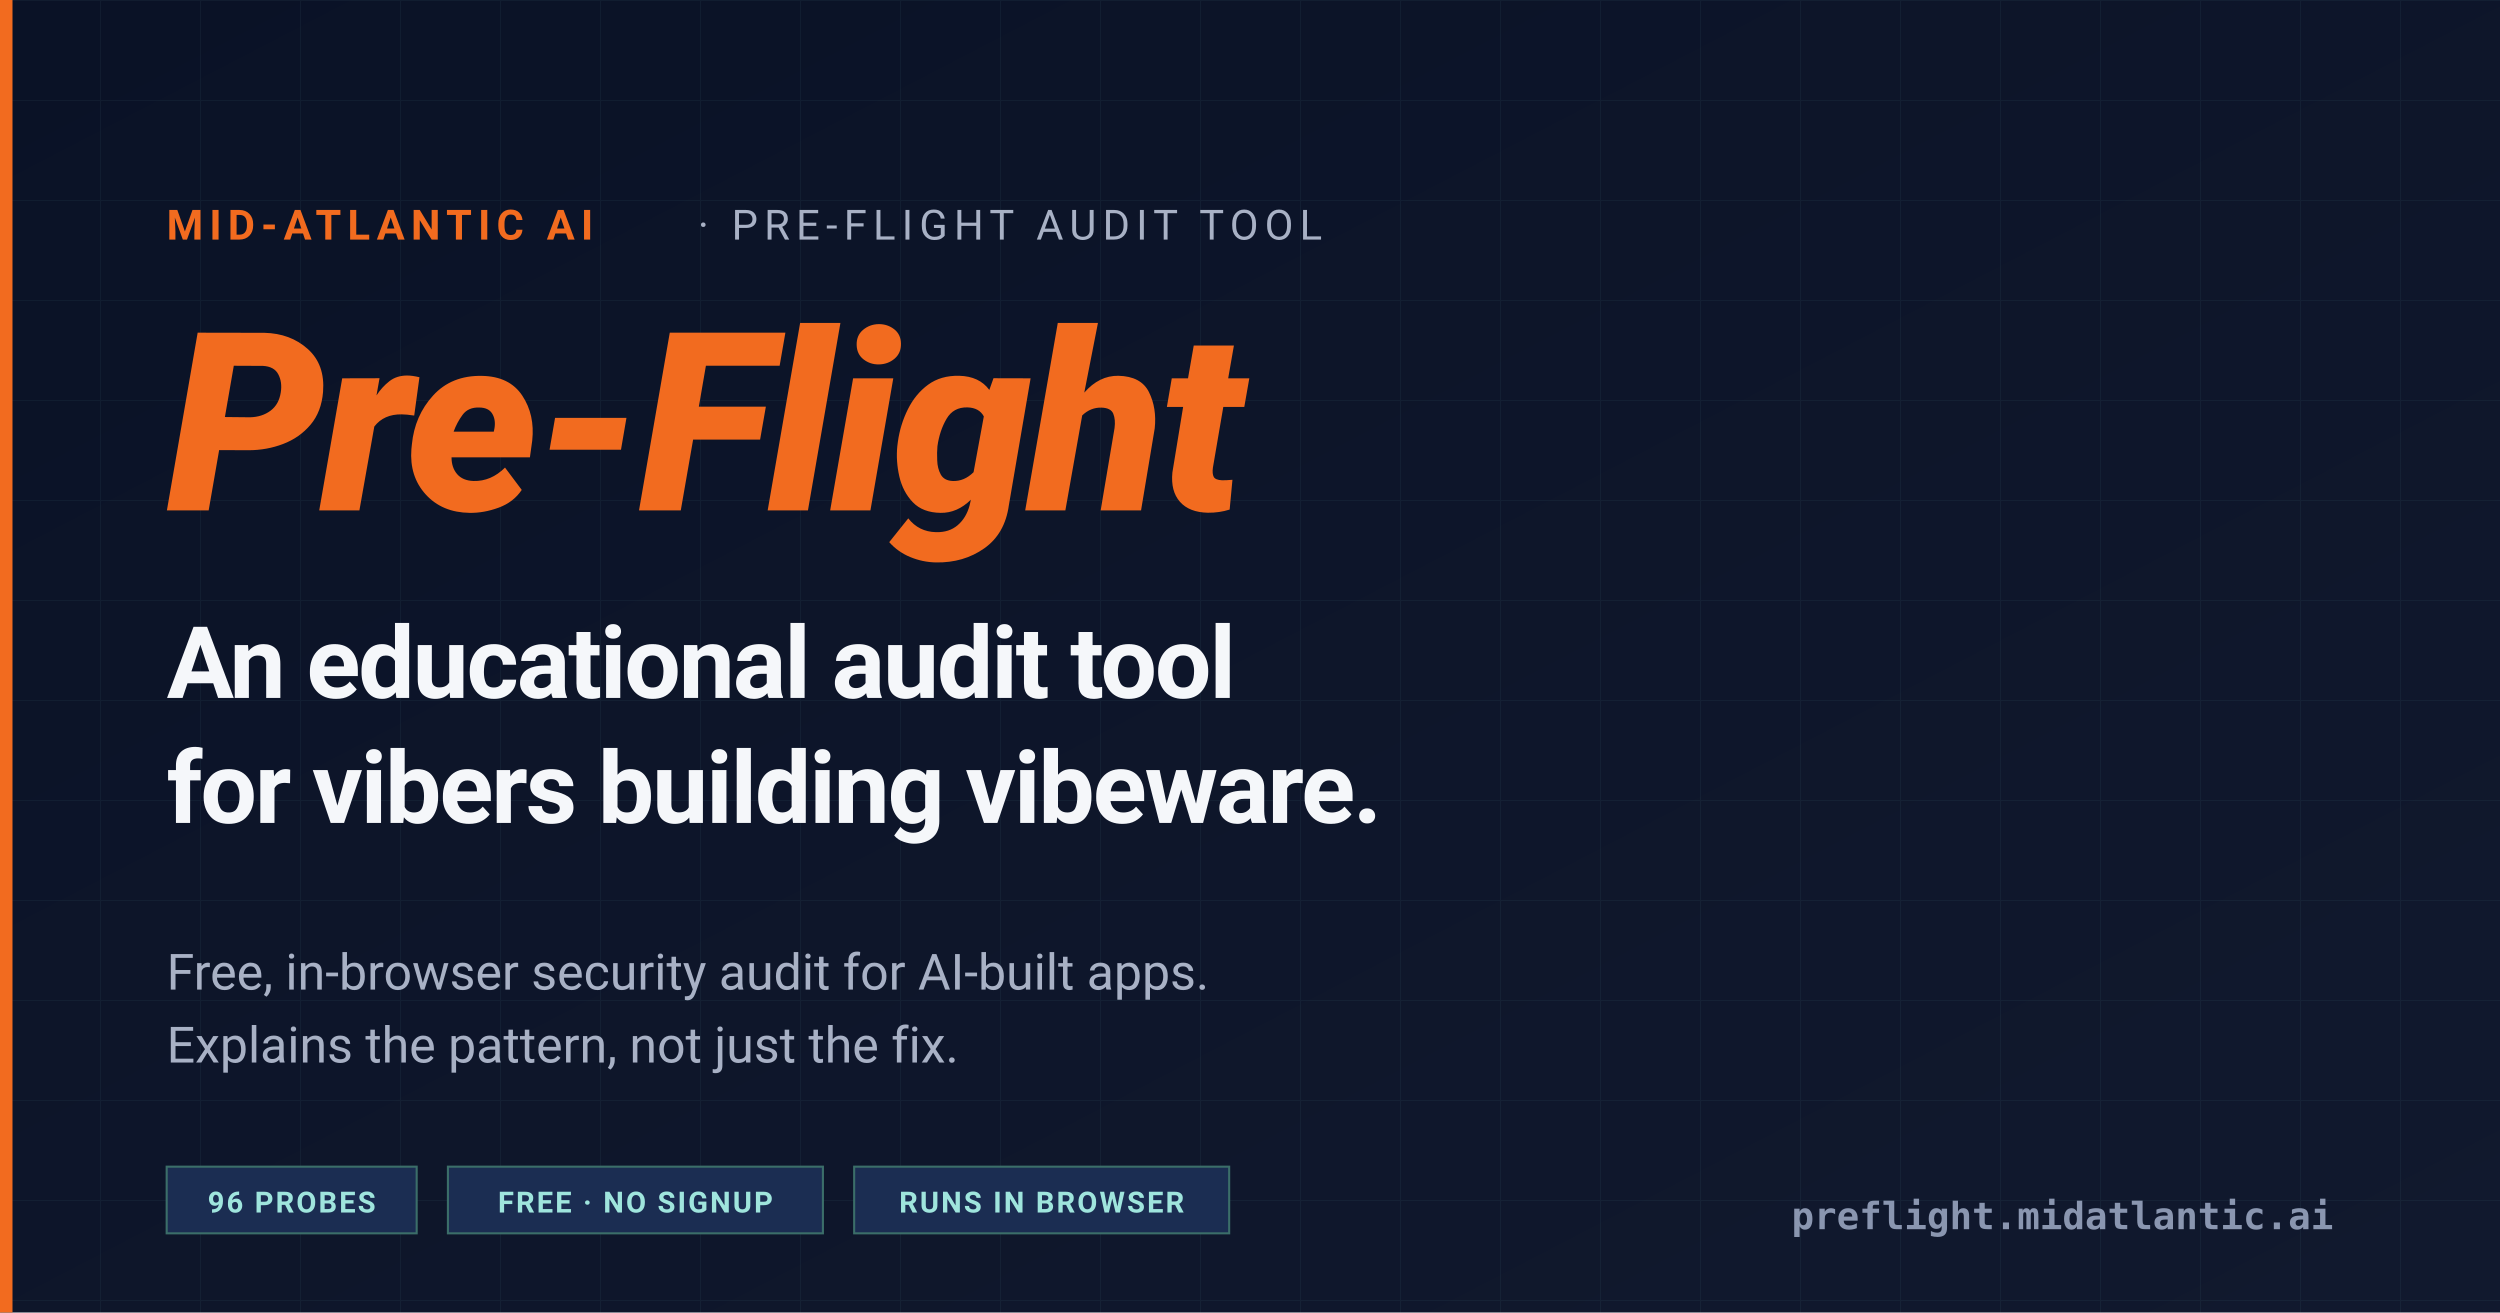
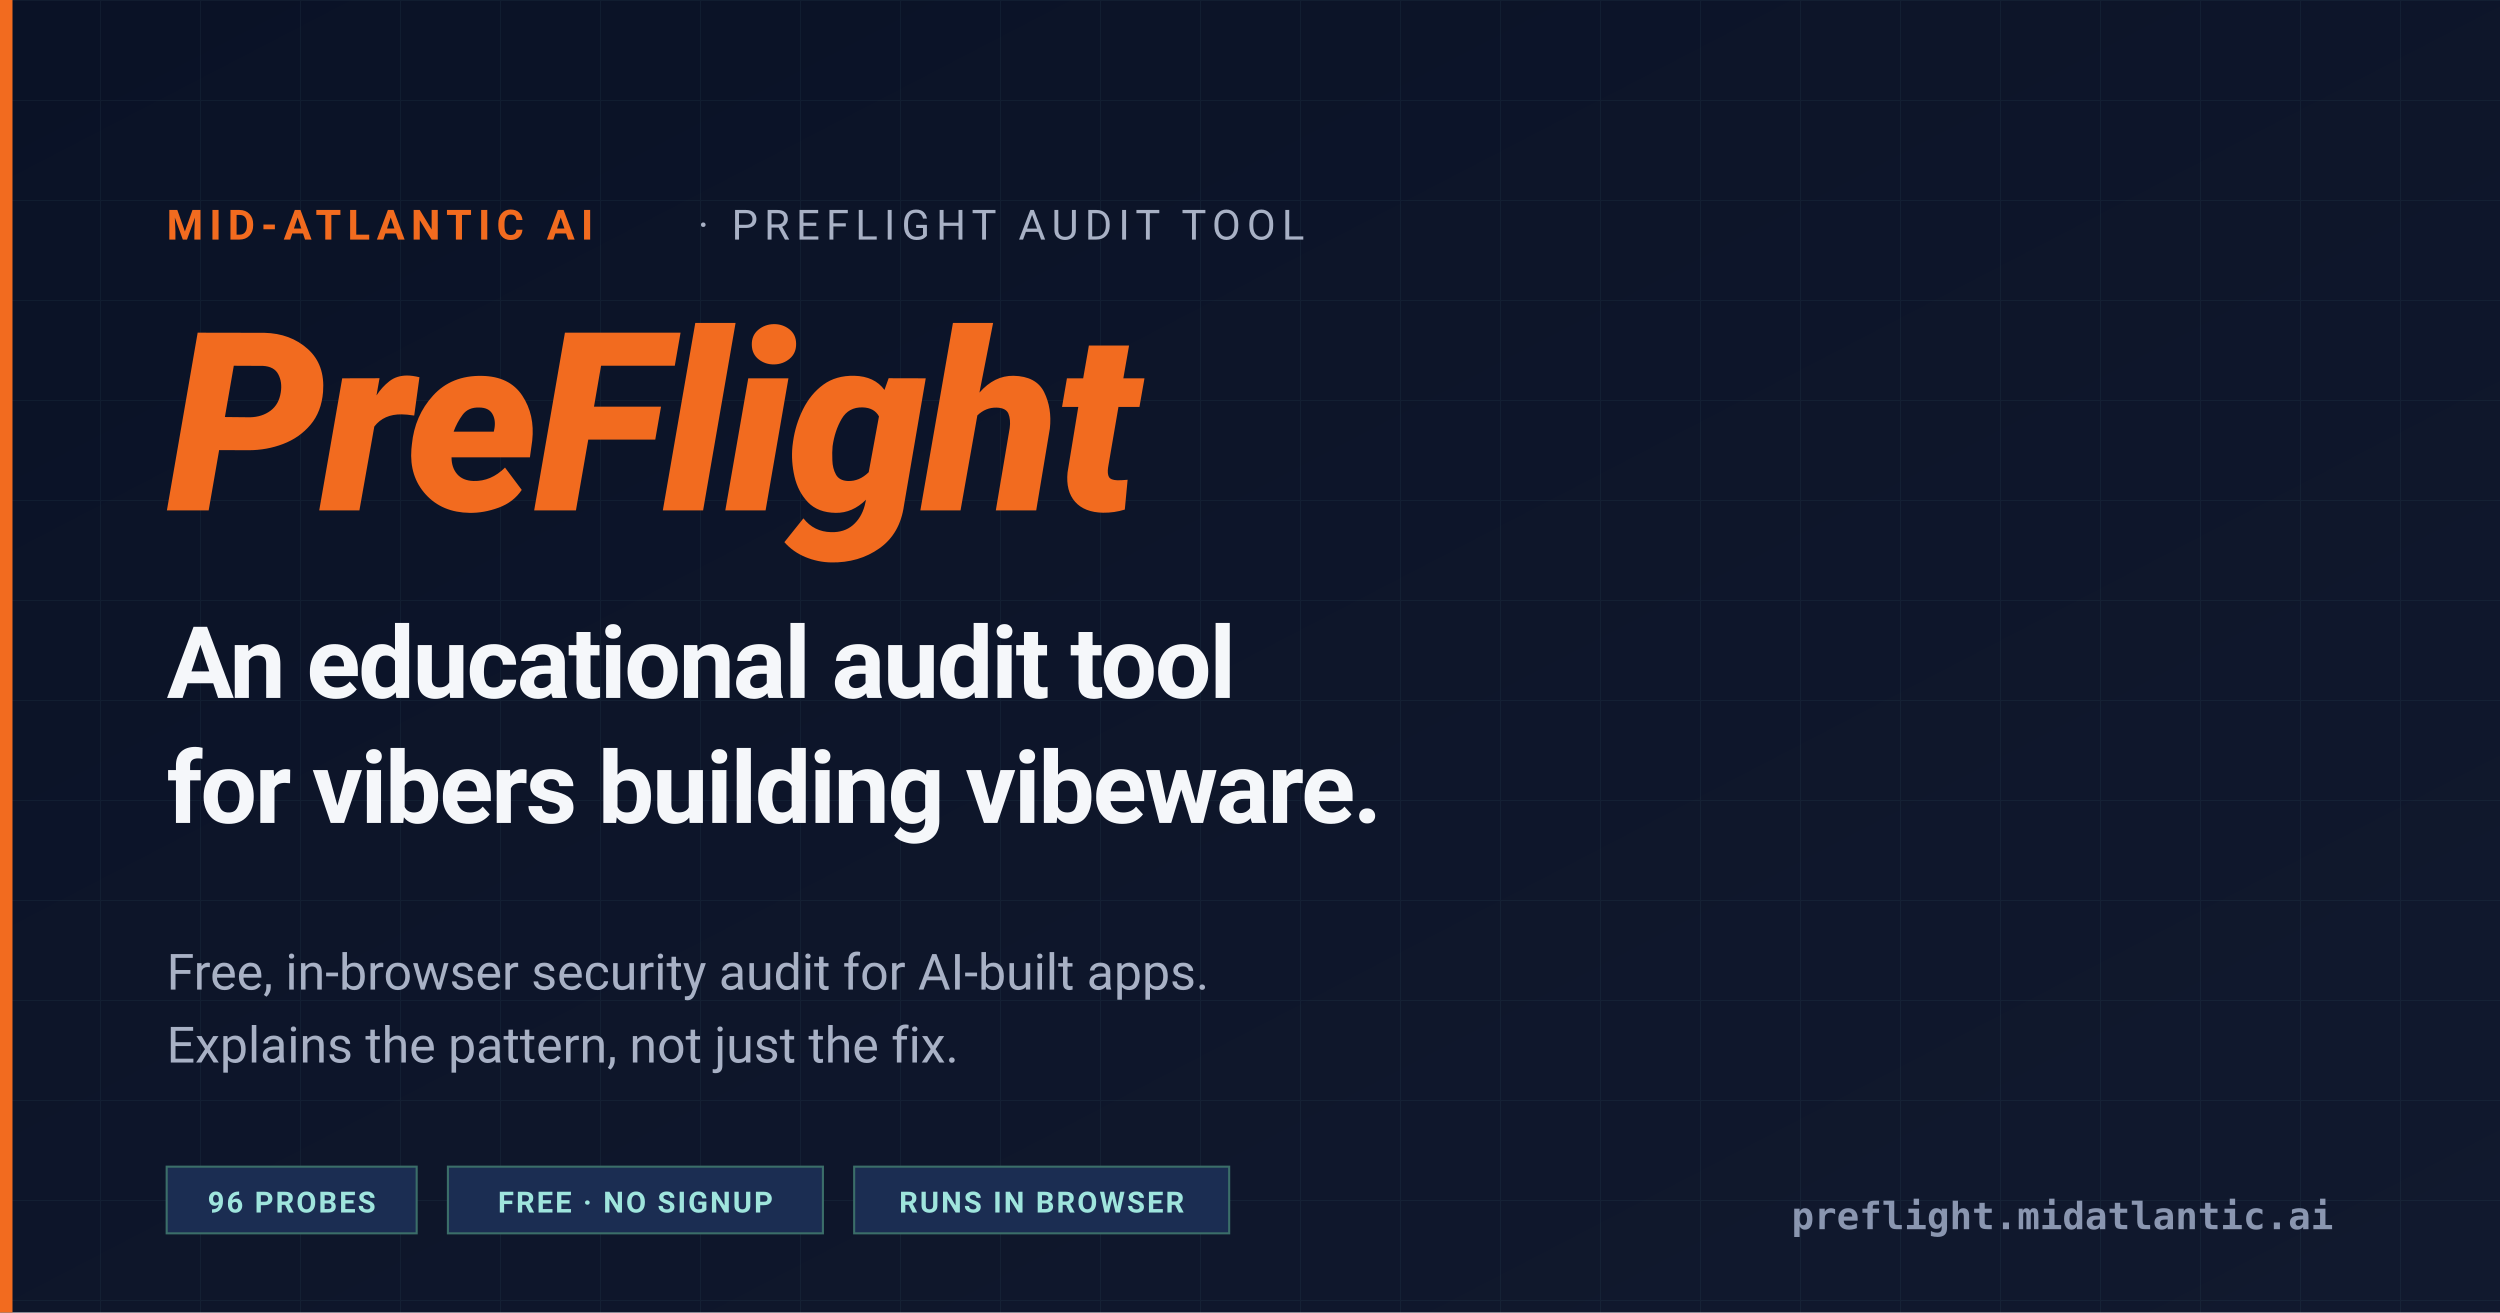
<svg xmlns="http://www.w3.org/2000/svg" viewBox="0 0 1200 630" width="1200" height="630" font-family="-apple-system, BlinkMacSystemFont, 'Segoe UI', Roboto, sans-serif">
  <defs>
    <linearGradient id="bg" x1="0" y1="0" x2="1" y2="1">
      <stop offset="0%" stop-color="#0a1226" />
      <stop offset="100%" stop-color="#11192e" />
    </linearGradient>
    <pattern id="grid" width="48" height="48" patternUnits="userSpaceOnUse">
      <path d="M 48 0 L 0 0 0 48" fill="none" stroke="rgba(159, 229, 221, 0.05)" stroke-width="1" />
    </pattern>
  </defs>
  <rect width="1200" height="630" fill="url(#bg)" />
  <rect width="1200" height="630" fill="url(#grid)" />
  <rect x="0" y="0" width="6" height="630" fill="#f26b1f" />
  <text x="80" y="115" font-size="20" font-weight="700" letter-spacing="3" fill="#f26b1f">MID-ATLANTIC AI</text>
-   <text x="335" y="115" font-size="20" font-weight="400" letter-spacing="3" fill="#a8b1c5">· PRE-FLIGHT AUDIT TOOL</text>
-   <text x="80" y="245" font-size="120" font-weight="800" font-style="italic" letter-spacing="-2" fill="#f26b1f">Pre-Flight</text>
+   <text x="335" y="115" font-size="20" font-weight="400" letter-spacing="3" fill="#a8b1c5">· PREFLIGHT AUDIT TOOL</text>
+   <text x="80" y="245" font-size="120" font-weight="800" font-style="italic" letter-spacing="-2" fill="#f26b1f">PreFlight</text>
  <text x="80" y="335" font-size="48" font-weight="700" letter-spacing="-1" fill="#f5f7fa">An educational audit tool</text>
  <text x="80" y="395" font-size="48" font-weight="700" letter-spacing="-1" fill="#f5f7fa">for vibers building vibeware.</text>
  <text x="80" y="475" font-size="24" font-weight="400" fill="#a8b1c5">Free, in-browser security audit for AI-built apps.</text>
  <text x="80" y="510" font-size="24" font-weight="400" fill="#a8b1c5">Explains the pattern, not just the fix.</text>
  <g transform="translate(80, 560)">
    <rect x="0" y="0" width="120" height="32" rx="0" fill="#1b2d52" stroke="#3b6e69" />
    <text x="60" y="22" font-size="14" font-weight="600" text-anchor="middle" fill="#9fe5dd" letter-spacing="1">96 PROBES</text>
    <rect x="135" y="0" width="180" height="32" rx="0" fill="#1b2d52" stroke="#3b6e69" />
    <text x="225" y="22" font-size="14" font-weight="600" text-anchor="middle" fill="#9fe5dd" letter-spacing="1">FREE · NO SIGNUP</text>
    <rect x="330" y="0" width="180" height="32" rx="0" fill="#1b2d52" stroke="#3b6e69" />
    <text x="420" y="22" font-size="14" font-weight="600" text-anchor="middle" fill="#9fe5dd" letter-spacing="1">RUNS IN BROWSER</text>
  </g>
  <text x="1120" y="590" font-size="18" font-weight="600" text-anchor="end" fill="#8a96b0" font-family="ui-monospace, 'SF Mono', Menlo, Consolas, monospace">preflight.midatlantic.ai</text>
</svg>
